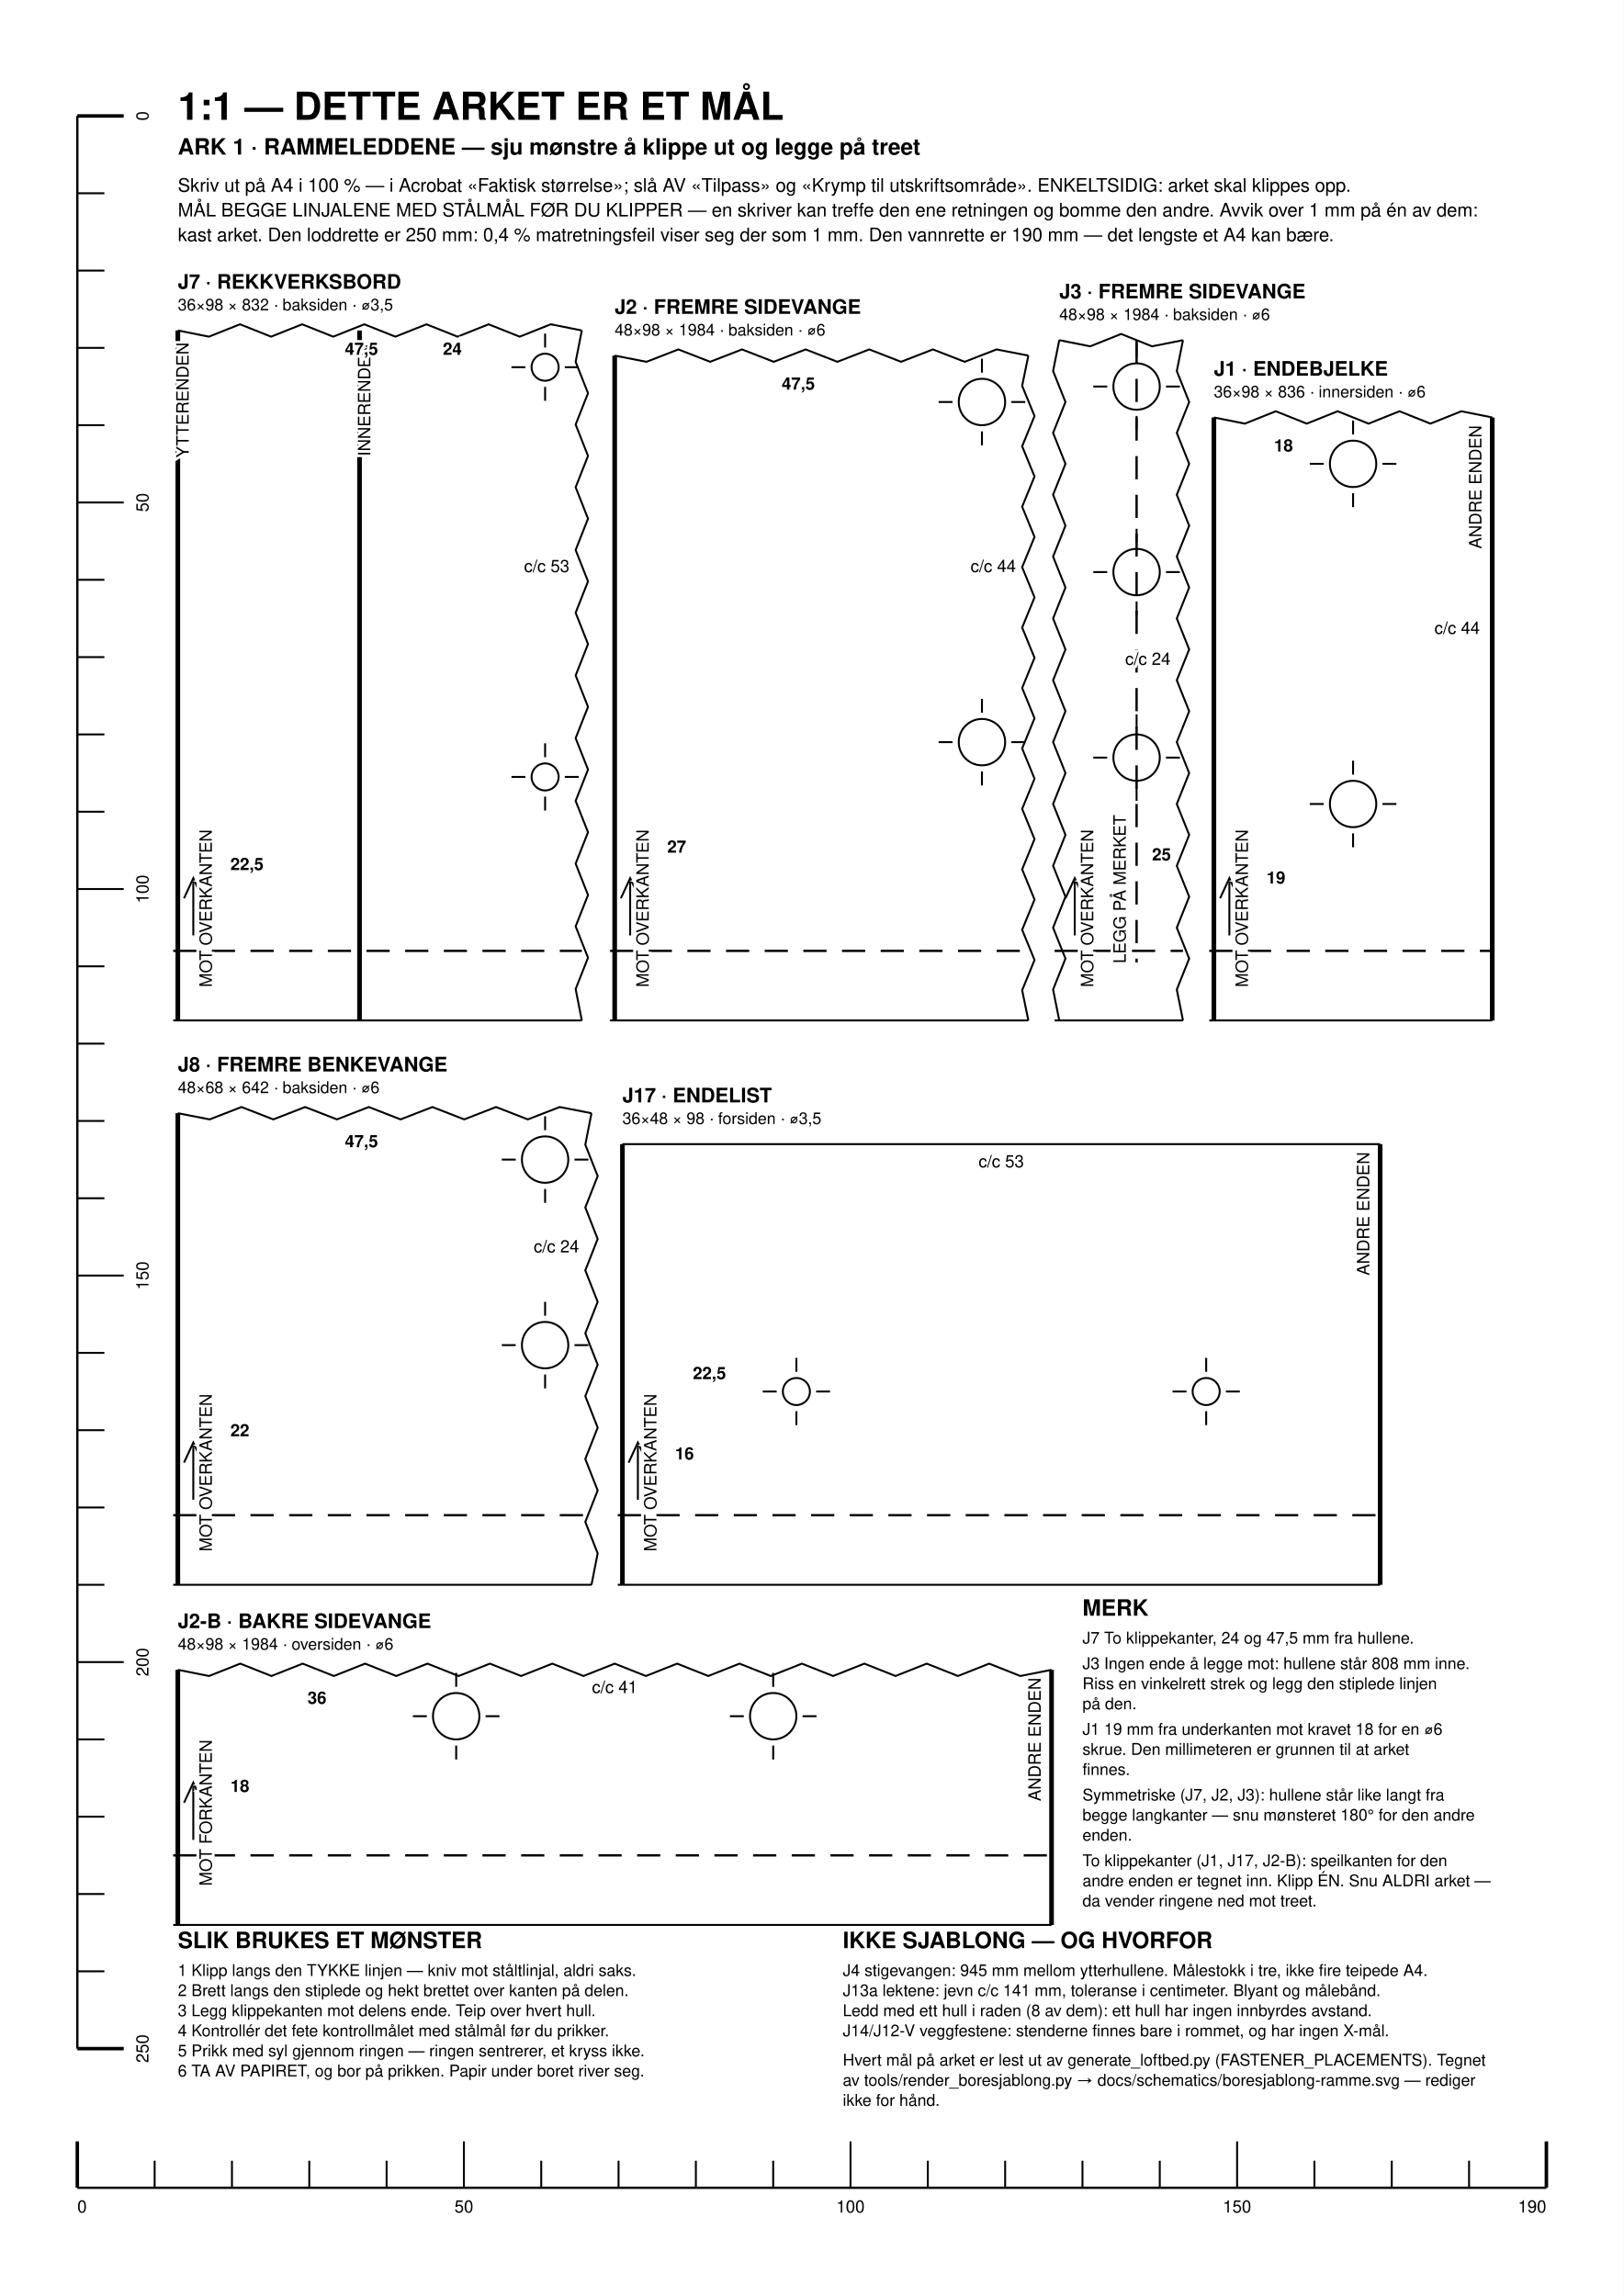
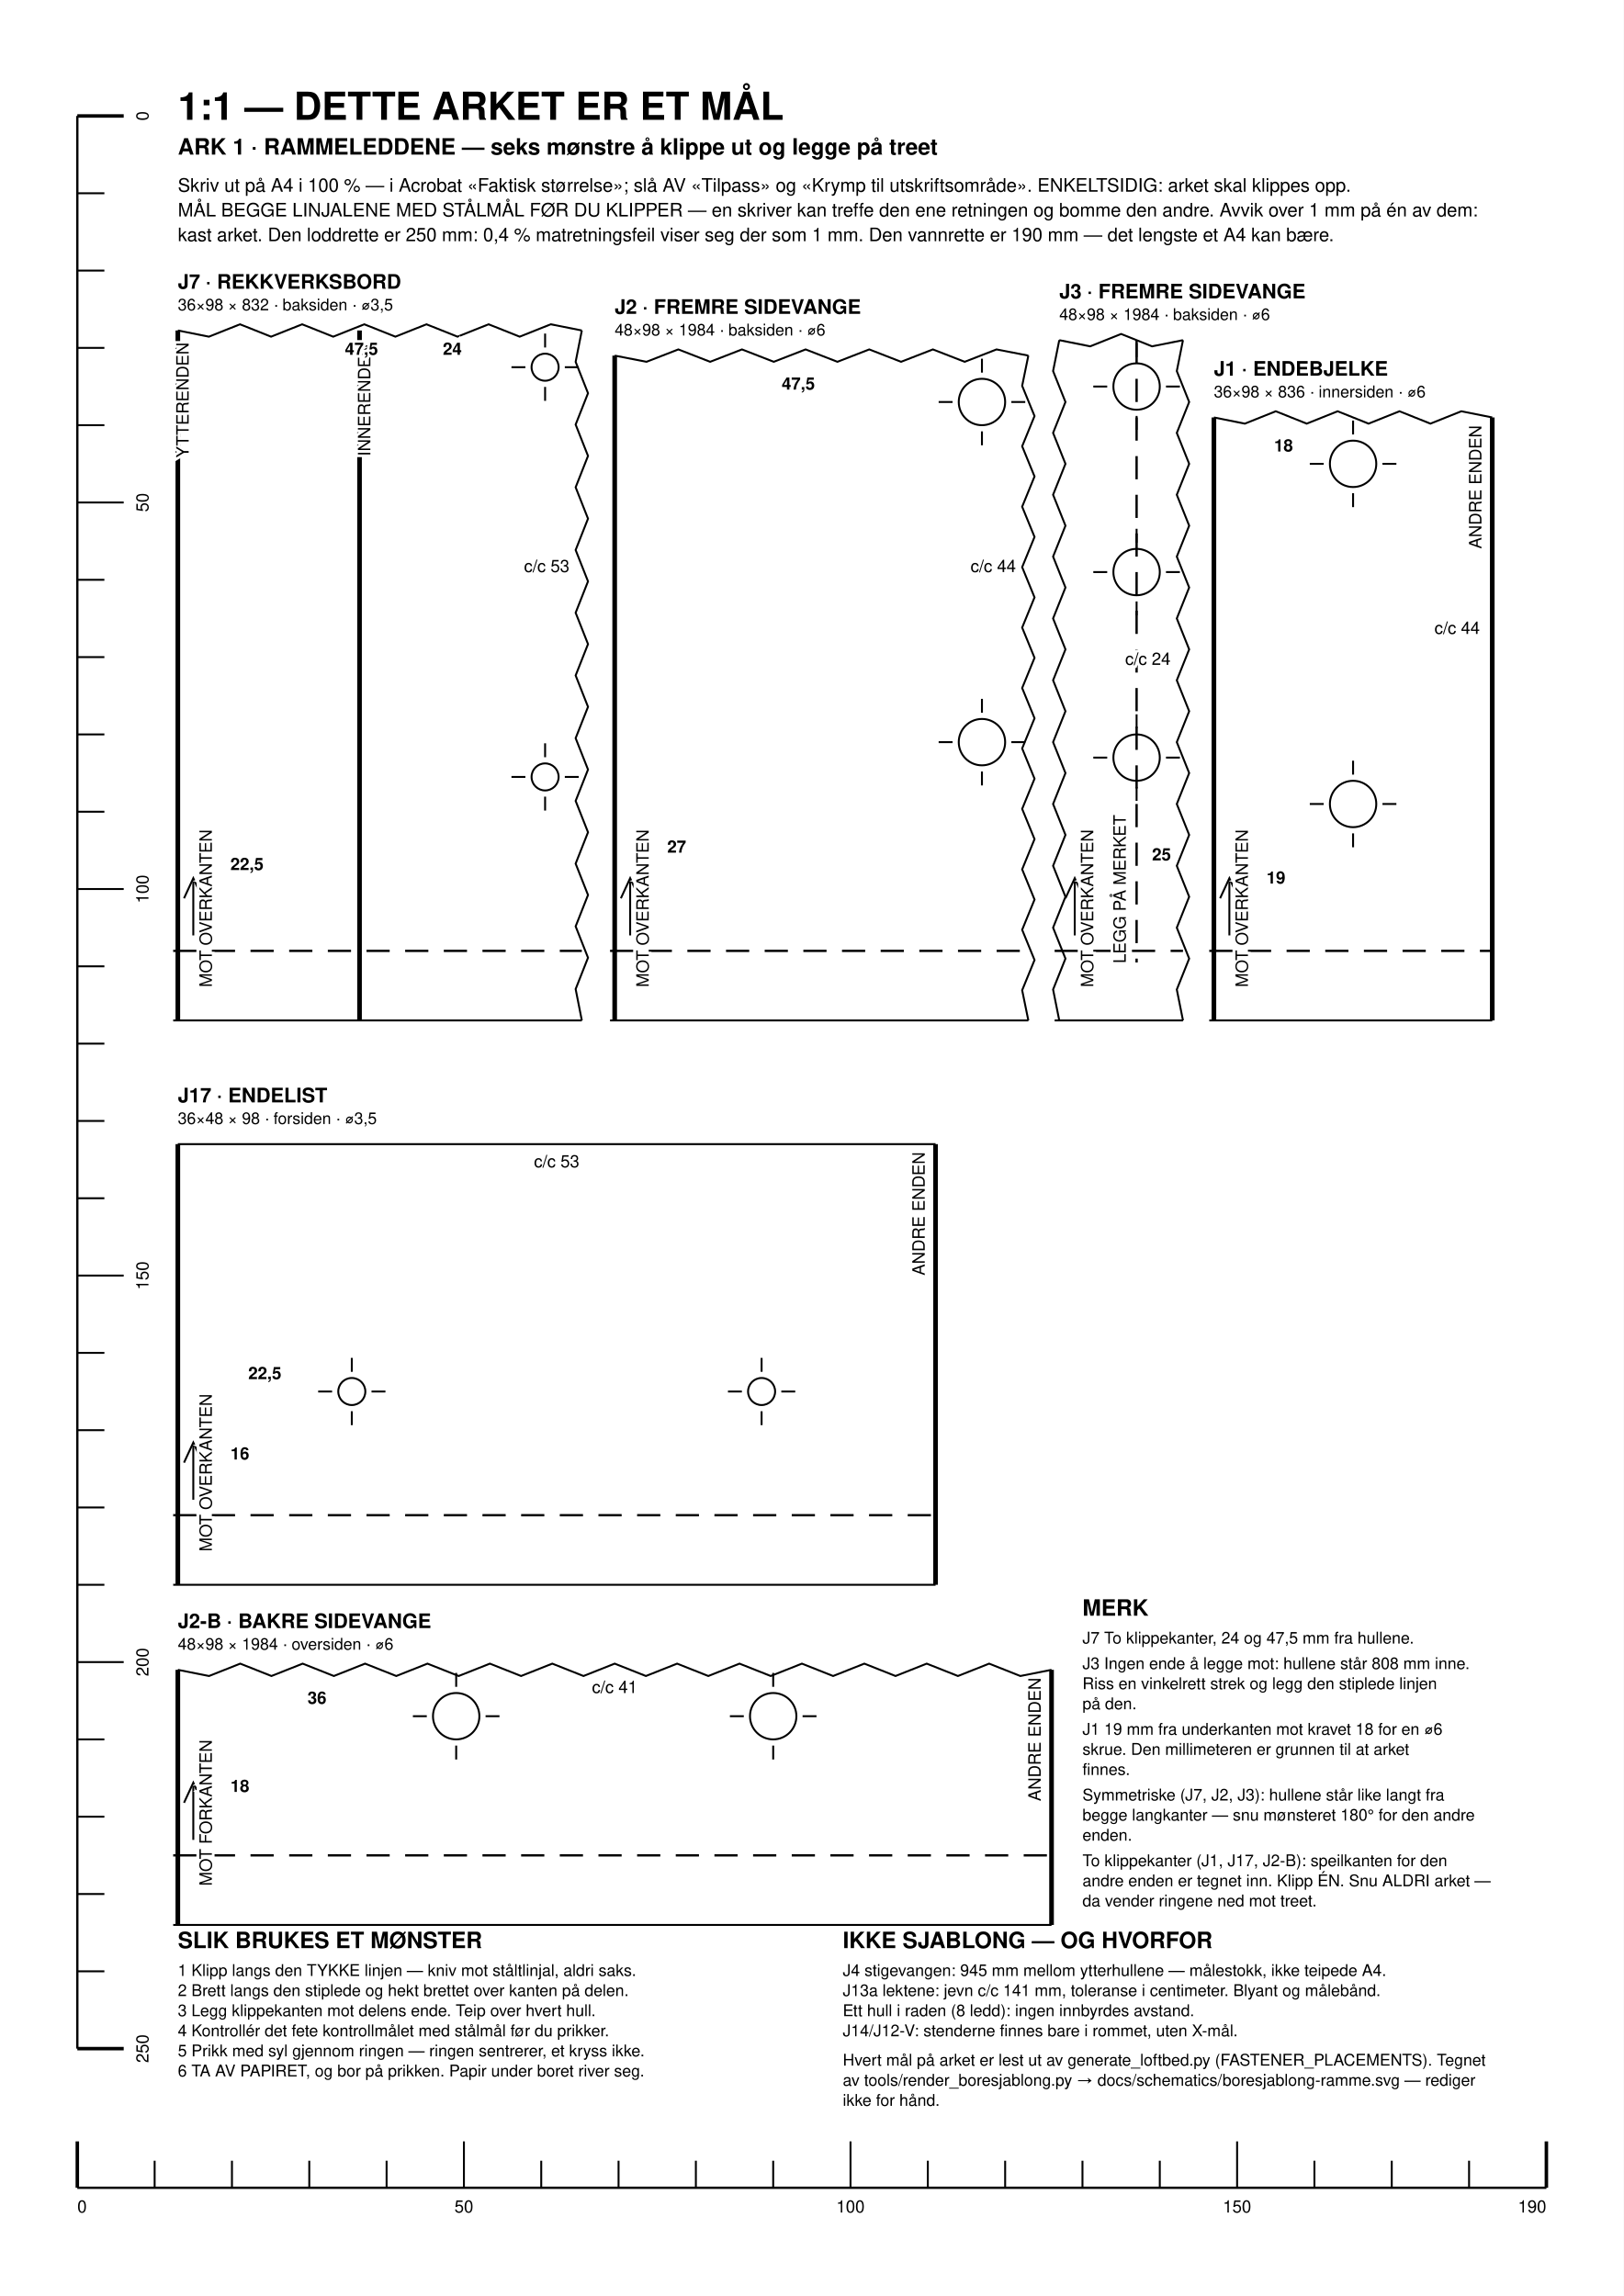
<svg xmlns="http://www.w3.org/2000/svg" viewBox="0 0 210 297" width="210mm" height="297mm">
  <defs>
    <marker id="aE" markerWidth="13" markerHeight="10" refX="12" refY="4.5" orient="auto">
      <path d="M0,0 L12,4.5 L0,9 z" fill="#000" />
    </marker>
    <marker id="aS" markerWidth="13" markerHeight="10" refX="1" refY="4.5" orient="auto">
      <path d="M12,0 L0,4.5 L12,9 z" fill="#000" />
    </marker>
    <pattern id="hatch" width="1.4" height="1.4" patternUnits="userSpaceOnUse" patternTransform="rotate(45)">
      <rect width="1.4" height="1.4" fill="#dcdcdc" />
      <line x1="0" y1="0" x2="0" y2="1.4" stroke="#000" stroke-width="0.17" />
    </pattern>
  </defs>
  <style>
    svg  { background:#fff; }
    text { font-family:Helvetica,Arial,sans-serif; fill:#000;
           font-size:2.2px; }
    .ttl { font-size:5px; font-weight:bold; }
    .sub { font-size:2.6px; }
    .pt  { font-size:3.1px; font-weight:bold; }
    .big { font-size:2.7px; font-weight:bold; }
    .sml { font-size:2.2px; }
    .tiny{ font-size:1.9px; }
    .tinyh{ font-size:1.9px; paint-order:stroke; stroke:#fff;
           stroke-width:0.6px; }
    .smh { font-size:2.2px; paint-order:stroke; stroke:#fff;
           stroke-width:0.6px; }
    .dm  { font-size:2.3px; }
    .dmh { font-size:2.3px; paint-order:stroke; stroke:#fff;
           stroke-width:0.6px; }
    .leg { font-size:2.6px; font-weight:bold; }
    .jl  { font-size:2.7px; font-weight:bold; paint-order:stroke;
           stroke:#fff; stroke-width:0.6px; }
    .wood{ fill:url(#hatch); stroke:#000; stroke-width:0.26; }
    .mate{ fill:#c4c4c4; stroke:#000; stroke-width:0.3; }
    .brd { fill:#ececec; stroke:#000; stroke-width:0.26; }
    .plain{ fill:#fff; stroke:#000; stroke-width:0.26; }
    .gho { fill:none; stroke:#000; stroke-width:0.17;
           stroke-dasharray:1.09 0.68; }
    .ctr { fill:none; stroke:#000; stroke-width:0.11;
           stroke-dasharray:0.9 0.3
           0.15 0.3; }
    .dot { fill:none; stroke:#000; stroke-width:0.18;
           stroke-dasharray:0.06 0.45;
           stroke-linecap:round; }
    .dim { fill:none; stroke:#000; stroke-width:0.14; }
    .ext { fill:none; stroke:#000; stroke-width:0.09; }
    .ldr { fill:none; stroke:#000; stroke-width:0.15; }
    .brk { fill:none; stroke:#000; stroke-width:0.2; }
    .cut { fill:none; stroke:#000; stroke-width:0.26; }
    .scr { fill:#fff; stroke:#000; stroke-width:0.18; }
    .scrd{ fill:none; stroke:#000; stroke-width:0.18;
           stroke-dasharray:0.88 0.57; }
    .pic { fill:none; stroke:#000; stroke-width:0.26;
           stroke-linecap:round; stroke-linejoin:round; }
    .picf{ fill:#fff; stroke:#000; stroke-width:0.26;
           stroke-linecap:round; stroke-linejoin:round; }
    .pic2{ fill:none; stroke:#000; stroke-width:0.16;
           stroke-linecap:round; stroke-linejoin:round; }
    .fld { fill:none; stroke:#000; stroke-width:0.16; }
    .era { fill:none; stroke:#fff; stroke-width:0.26; }
  </style>
  <style>
    .rul { fill:none; stroke:#000; stroke-width:0.3;
           stroke-linecap:butt; }
    .tk  { fill:none; stroke:#000; stroke-width:0.25;
           stroke-linecap:butt; }
    .tkb { fill:none; stroke:#000; stroke-width:0.45;
           stroke-linecap:butt; }
    .ring{ fill:none; stroke:#000; stroke-width:0.25; }
    .fold{ fill:none; stroke:#000; stroke-width:0.3;
           stroke-dasharray:3 2; }
    .knife{ fill:none; stroke:#000; stroke-width:0.6;
           stroke-linecap:butt; }
    .edge{ fill:none; stroke:#000; stroke-width:0.25; }
    .fig { font-size:2.2px; paint-order:stroke; stroke:#fff; stroke-width:0.7px; }
    .figb { font-size:2.2px; font-weight:bold; paint-order:stroke; stroke:#fff; stroke-width:0.7px; }
    .nm { font-size:2.6px; font-weight:bold; }
    .nm2 { font-size:2.1px; }
    .body { font-size:2.4px; }
    .head { font-size:5px; font-weight:bold; }
    .sect { font-size:2.9px; font-weight:bold; }
    .note { font-size:2.1px; }
  </style>
  <rect x="0" y="0" width="210" height="297" fill="#ffffff" />
  <text x="23" y="15.5" class="head" text-anchor="start">1:1 — DETTE ARKET ER ET MÅL</text>
-   <text x="23" y="20" class="sect" text-anchor="start">ARK 1 · RAMMELEDDENE — sju mønstre å klippe ut og legge på treet</text>
+   <text x="23" y="20" class="sect" text-anchor="start">ARK 1 · RAMMELEDDENE — seks mønstre å klippe ut og legge på treet</text>
  <text x="23" y="24.8" class="body" text-anchor="start">Skriv ut på A4 i 100 % — i Acrobat «Faktisk størrelse»; slå AV «Tilpass» og «Krymp til utskriftsområde». ENKELTSIDIG: arket skal klippes opp.</text>
  <text x="23" y="28" class="body" text-anchor="start">MÅL BEGGE LINJALENE MED STÅLMÅL FØR DU KLIPPER — en skriver kan treffe den ene retningen og bomme den andre. Avvik over 1 mm på én av dem:</text>
  <text x="23" y="31.2" class="body" text-anchor="start">kast arket. Den loddrette er 250 mm: 0,4 % matretningsfeil viser seg der som 1 mm. Den vannrette er 190 mm — det lengste et A4 kan bære.</text>
  <line x1="10" y1="283" x2="200" y2="283" class="rul" />
  <line x1="10" y1="283" x2="10" y2="277" class="tkb" />
  <text x="10" y="286.2" class="fig" text-anchor="start">0</text>
  <line x1="20" y1="283" x2="20" y2="279.5" class="tk" />
  <line x1="30" y1="283" x2="30" y2="279.5" class="tk" />
  <line x1="40" y1="283" x2="40" y2="279.5" class="tk" />
  <line x1="50" y1="283" x2="50" y2="279.5" class="tk" />
  <line x1="60" y1="283" x2="60" y2="277" class="tk" />
  <text x="60" y="286.2" class="fig" text-anchor="middle">50</text>
  <line x1="70" y1="283" x2="70" y2="279.5" class="tk" />
  <line x1="80" y1="283" x2="80" y2="279.5" class="tk" />
  <line x1="90" y1="283" x2="90" y2="279.5" class="tk" />
  <line x1="100" y1="283" x2="100" y2="279.5" class="tk" />
  <line x1="110" y1="283" x2="110" y2="277" class="tk" />
  <text x="110" y="286.2" class="fig" text-anchor="middle">100</text>
  <line x1="120" y1="283" x2="120" y2="279.5" class="tk" />
  <line x1="130" y1="283" x2="130" y2="279.5" class="tk" />
  <line x1="140" y1="283" x2="140" y2="279.5" class="tk" />
  <line x1="150" y1="283" x2="150" y2="279.5" class="tk" />
  <line x1="160" y1="283" x2="160" y2="277" class="tk" />
  <text x="160" y="286.2" class="fig" text-anchor="middle">150</text>
  <line x1="170" y1="283" x2="170" y2="279.5" class="tk" />
  <line x1="180" y1="283" x2="180" y2="279.5" class="tk" />
  <line x1="190" y1="283" x2="190" y2="279.5" class="tk" />
  <line x1="200" y1="283" x2="200" y2="277" class="tkb" />
  <text x="200" y="286.2" class="fig" text-anchor="end">190</text>
  <line x1="10" y1="15" x2="10" y2="265" class="rul" />
  <line x1="10" y1="15" x2="16" y2="15" class="tkb" />
  <text x="19.2" y="15" class="fig" text-anchor="middle" transform="rotate(-90 19.2 15)">0</text>
  <line x1="10" y1="25" x2="13.5" y2="25" class="tk" />
  <line x1="10" y1="35" x2="13.5" y2="35" class="tk" />
  <line x1="10" y1="45" x2="13.5" y2="45" class="tk" />
  <line x1="10" y1="55" x2="13.5" y2="55" class="tk" />
  <line x1="10" y1="65" x2="16" y2="65" class="tk" />
  <text x="19.2" y="65" class="fig" text-anchor="middle" transform="rotate(-90 19.2 65)">50</text>
  <line x1="10" y1="75" x2="13.5" y2="75" class="tk" />
  <line x1="10" y1="85" x2="13.5" y2="85" class="tk" />
  <line x1="10" y1="95" x2="13.5" y2="95" class="tk" />
  <line x1="10" y1="105" x2="13.5" y2="105" class="tk" />
  <line x1="10" y1="115" x2="16" y2="115" class="tk" />
  <text x="19.2" y="115" class="fig" text-anchor="middle" transform="rotate(-90 19.2 115)">100</text>
  <line x1="10" y1="125" x2="13.5" y2="125" class="tk" />
  <line x1="10" y1="135" x2="13.5" y2="135" class="tk" />
  <line x1="10" y1="145" x2="13.5" y2="145" class="tk" />
  <line x1="10" y1="155" x2="13.5" y2="155" class="tk" />
  <line x1="10" y1="165" x2="16" y2="165" class="tk" />
  <text x="19.2" y="165" class="fig" text-anchor="middle" transform="rotate(-90 19.2 165)">150</text>
  <line x1="10" y1="175" x2="13.5" y2="175" class="tk" />
  <line x1="10" y1="185" x2="13.5" y2="185" class="tk" />
  <line x1="10" y1="195" x2="13.5" y2="195" class="tk" />
  <line x1="10" y1="205" x2="13.5" y2="205" class="tk" />
  <line x1="10" y1="215" x2="16" y2="215" class="tk" />
  <text x="19.2" y="215" class="fig" text-anchor="middle" transform="rotate(-90 19.2 215)">200</text>
  <line x1="10" y1="225" x2="13.5" y2="225" class="tk" />
  <line x1="10" y1="235" x2="13.5" y2="235" class="tk" />
  <line x1="10" y1="245" x2="13.5" y2="245" class="tk" />
  <line x1="10" y1="255" x2="13.5" y2="255" class="tk" />
  <line x1="10" y1="265" x2="16" y2="265" class="tkb" />
  <text x="19.2" y="265" class="fig" text-anchor="middle" transform="rotate(-90 19.2 265)">250</text>
  <line x1="22.4" y1="123" x2="75.25" y2="123" class="fold" />
  <line x1="22.4" y1="132" x2="75.25" y2="132" class="edge" />
  <line x1="23" y1="42.75" x2="23" y2="132" class="knife" />
  <text x="24.4" y="51.75" class="fig" text-anchor="middle" transform="rotate(-90 24.4 51.75)">YTTERENDEN</text>
  <line x1="46.5" y1="42.75" x2="46.5" y2="132" class="knife" />
  <text x="47.9" y="51.75" class="fig" text-anchor="middle" transform="rotate(-90 47.9 51.75)">INNERENDEN</text>
  <polyline points="23,42.75 27.019,43.55 31.038,41.95 35.058,43.55 39.077,41.95 43.096,43.55 47.115,41.95 51.135,43.55 55.154,41.95 59.173,43.55 63.192,41.95 67.212,43.55 71.231,41.95 75.25,42.75" class="edge" />
  <polyline points="75.25,42.75 74.45,46.807 76.05,50.864 74.45,54.92 76.05,58.977 74.45,63.034 76.05,67.091 74.45,71.148 76.05,75.205 74.45,79.261 76.05,83.318 74.45,87.375 76.05,91.432 74.45,95.489 76.05,99.545 74.45,103.602 76.05,107.659 74.45,111.716 76.05,115.773 74.45,119.83 76.05,123.886 74.45,127.943 75.25,132" class="edge" />
  <circle cx="70.5" cy="100.5" r="1.75" class="ring" />
  <line x1="73.05" y1="100.5" x2="74.85" y2="100.5" class="tk" />
  <line x1="67.95" y1="100.5" x2="66.15" y2="100.5" class="tk" />
  <line x1="70.5" y1="103.05" x2="70.5" y2="104.85" class="tk" />
  <line x1="70.5" y1="97.95" x2="70.5" y2="96.15" class="tk" />
  <circle cx="70.5" cy="47.5" r="1.75" class="ring" />
  <line x1="73.05" y1="47.5" x2="74.85" y2="47.5" class="tk" />
  <line x1="67.95" y1="47.5" x2="66.15" y2="47.5" class="tk" />
  <line x1="70.5" y1="50.05" x2="70.5" y2="51.85" class="tk" />
  <line x1="70.5" y1="44.95" x2="70.5" y2="43.15" class="tk" />
  <text x="29.8" y="112.55" class="figb" text-anchor="start">22,5</text>
  <text x="46.75" y="45.9" class="figb" text-anchor="middle">47,5</text>
  <text x="58.5" y="45.9" class="figb" text-anchor="middle">24</text>
  <text x="73.65" y="74" class="fig" text-anchor="end">c/c 53</text>
  <line x1="25" y1="121" x2="25" y2="114" class="tk" />
  <polyline points="23.8,116.2 25,113.6 26.2,116.2" class="tk" />
  <text x="27.4" y="117.5" class="fig" text-anchor="middle" transform="rotate(-90 27.4 117.5)">MOT OVERKANTEN</text>
  <text x="23" y="37.35" class="nm" text-anchor="start">J7 · REKKVERKSBORD</text>
  <text x="23" y="40.15" class="nm2" text-anchor="start">36×98 × 832 · baksiden · ⌀3,5</text>
  <line x1="78.9" y1="123" x2="133" y2="123" class="fold" />
  <line x1="78.9" y1="132" x2="133" y2="132" class="edge" />
  <line x1="79.5" y1="46" x2="79.5" y2="132" class="knife" />
  <polyline points="79.5,46 83.615,46.8 87.731,45.2 91.846,46.8 95.962,45.2 100.077,46.8 104.192,45.2 108.308,46.8 112.423,45.2 116.538,46.8 120.654,45.2 124.769,46.8 128.885,45.2 133,46" class="edge" />
  <polyline points="133,46 132.2,49.909 133.8,53.818 132.2,57.727 133.8,61.636 132.2,65.545 133.8,69.455 132.2,73.364 133.8,77.273 132.2,81.182 133.8,85.091 132.2,89 133.8,92.909 132.2,96.818 133.8,100.727 132.2,104.636 133.8,108.545 132.2,112.455 133.8,116.364 132.2,120.273 133.8,124.182 132.2,128.091 133,132" class="edge" />
  <circle cx="127" cy="96" r="3" class="ring" />
  <line x1="130.8" y1="96" x2="132.6" y2="96" class="tk" />
  <line x1="123.2" y1="96" x2="121.4" y2="96" class="tk" />
  <line x1="127" y1="99.8" x2="127" y2="101.6" class="tk" />
  <line x1="127" y1="92.2" x2="127" y2="90.4" class="tk" />
  <circle cx="127" cy="52" r="3" class="ring" />
  <line x1="130.8" y1="52" x2="132.6" y2="52" class="tk" />
  <line x1="123.2" y1="52" x2="121.4" y2="52" class="tk" />
  <line x1="127" y1="55.8" x2="127" y2="57.6" class="tk" />
  <line x1="127" y1="48.2" x2="127" y2="46.4" class="tk" />
  <text x="86.3" y="110.3" class="figb" text-anchor="start">27</text>
  <text x="103.25" y="50.4" class="figb" text-anchor="middle">47,5</text>
  <text x="131.4" y="74" class="fig" text-anchor="end">c/c 44</text>
  <line x1="81.5" y1="121" x2="81.5" y2="114" class="tk" />
  <polyline points="80.3,116.2 81.5,113.6 82.7,116.2" class="tk" />
  <text x="83.9" y="117.5" class="fig" text-anchor="middle" transform="rotate(-90 83.9 117.5)">MOT OVERKANTEN</text>
  <text x="79.5" y="40.6" class="nm" text-anchor="start">J2 · FREMRE SIDEVANGE</text>
  <text x="79.5" y="43.4" class="nm2" text-anchor="start">48×98 × 1984 · baksiden · ⌀6</text>
  <line x1="136.4" y1="123" x2="153" y2="123" class="fold" />
  <line x1="136.4" y1="132" x2="153" y2="132" class="edge" />
  <line x1="147" y1="44" x2="147" y2="124.5" class="fold" />
  <polyline points="137,44 136.2,48 137.8,52 136.2,56 137.8,60 136.2,64 137.8,68 136.2,72 137.8,76 136.2,80 137.8,84 136.2,88 137.8,92 136.2,96 137.8,100 136.2,104 137.8,108 136.2,112 137.8,116 136.2,120 137.8,124 136.2,128 137,132" class="edge" />
  <text x="145.6" y="115" class="fig" text-anchor="middle" transform="rotate(-90 145.6 115)">LEGG PÅ MERKET</text>
  <polyline points="137,44 141,44.8 145,43.2 149,44.8 153,44" class="edge" />
  <polyline points="153,44 152.2,48 153.8,52 152.2,56 153.8,60 152.2,64 153.8,68 152.2,72 153.8,76 152.2,80 153.8,84 152.2,88 153.8,92 152.2,96 153.8,100 152.2,104 153.8,108 152.2,112 153.8,116 152.2,120 153.8,124 152.2,128 153,132" class="edge" />
  <circle cx="147" cy="98" r="3" class="ring" />
  <line x1="150.8" y1="98" x2="152.6" y2="98" class="tk" />
  <line x1="143.2" y1="98" x2="141.4" y2="98" class="tk" />
  <line x1="147" y1="101.8" x2="147" y2="103.6" class="tk" />
  <line x1="147" y1="94.2" x2="147" y2="92.4" class="tk" />
  <circle cx="147" cy="74" r="3" class="ring" />
  <line x1="150.8" y1="74" x2="152.6" y2="74" class="tk" />
  <line x1="143.2" y1="74" x2="141.4" y2="74" class="tk" />
  <line x1="147" y1="77.8" x2="147" y2="79.6" class="tk" />
  <line x1="147" y1="70.2" x2="147" y2="68.4" class="tk" />
  <circle cx="147" cy="50" r="3" class="ring" />
  <line x1="150.8" y1="50" x2="152.6" y2="50" class="tk" />
  <line x1="143.2" y1="50" x2="141.4" y2="50" class="tk" />
  <line x1="147" y1="53.8" x2="147" y2="55.6" class="tk" />
  <line x1="147" y1="46.2" x2="147" y2="44.4" class="tk" />
  <text x="149" y="111.3" class="figb" text-anchor="start">25</text>
  <text x="151.4" y="86" class="fig" text-anchor="end">c/c 24</text>
  <line x1="139" y1="121" x2="139" y2="114" class="tk" />
  <polyline points="137.8,116.2 139,113.6 140.2,116.2" class="tk" />
  <text x="141.4" y="117.5" class="fig" text-anchor="middle" transform="rotate(-90 141.4 117.5)">MOT OVERKANTEN</text>
  <text x="137" y="38.6" class="nm" text-anchor="start">J3 · FREMRE SIDEVANGE</text>
  <text x="137" y="41.4" class="nm2" text-anchor="start">48×98 × 1984 · baksiden · ⌀6</text>
  <line x1="156.4" y1="123" x2="193" y2="123" class="fold" />
  <line x1="156.4" y1="132" x2="193" y2="132" class="edge" />
  <line x1="157" y1="54" x2="157" y2="132" class="knife" />
  <line x1="193" y1="54" x2="193" y2="132" class="knife" />
  <text x="191.6" y="63" class="fig" text-anchor="middle" transform="rotate(-90 191.6 63)">ANDRE ENDEN</text>
  <polyline points="157,54 161,54.8 165,53.2 169,54.8 173,53.2 177,54.8 181,53.2 185,54.8 189,53.2 193,54" class="edge" />
  <circle cx="175" cy="104" r="3" class="ring" />
  <line x1="178.8" y1="104" x2="180.6" y2="104" class="tk" />
  <line x1="171.2" y1="104" x2="169.4" y2="104" class="tk" />
  <line x1="175" y1="107.8" x2="175" y2="109.6" class="tk" />
  <line x1="175" y1="100.2" x2="175" y2="98.4" class="tk" />
  <circle cx="175" cy="60" r="3" class="ring" />
  <line x1="178.8" y1="60" x2="180.6" y2="60" class="tk" />
  <line x1="171.2" y1="60" x2="169.4" y2="60" class="tk" />
  <line x1="175" y1="63.8" x2="175" y2="65.6" class="tk" />
  <line x1="175" y1="56.2" x2="175" y2="54.4" class="tk" />
  <text x="163.8" y="114.3" class="figb" text-anchor="start">19</text>
  <text x="166" y="58.4" class="figb" text-anchor="middle">18</text>
  <text x="191.4" y="82" class="fig" text-anchor="end">c/c 44</text>
  <line x1="159" y1="121" x2="159" y2="114" class="tk" />
  <polyline points="157.8,116.2 159,113.6 160.2,116.2" class="tk" />
  <text x="161.4" y="117.5" class="fig" text-anchor="middle" transform="rotate(-90 161.4 117.5)">MOT OVERKANTEN</text>
  <text x="157" y="48.6" class="nm" text-anchor="start">J1 · ENDEBJELKE</text>
  <text x="157" y="51.4" class="nm2" text-anchor="start">36×98 × 836 · innersiden · ⌀6</text>
-   <line x1="22.4" y1="196" x2="76.5" y2="196" class="fold" />
-   <line x1="22.4" y1="205" x2="76.5" y2="205" class="edge" />
-   <line x1="23" y1="144" x2="23" y2="205" class="knife" />
-   <polyline points="23,144 27.115,144.8 31.231,143.2 35.346,144.8 39.462,143.2 43.577,144.8 47.692,143.2 51.808,144.8 55.923,143.2 60.038,144.8 64.154,143.2 68.269,144.8 72.385,143.2 76.5,144" class="edge" />
-   <polyline points="76.5,144 75.7,148.067 77.3,152.133 75.7,156.2 77.3,160.267 75.7,164.333 77.3,168.4 75.7,172.467 77.3,176.533 75.7,180.6 77.3,184.667 75.7,188.733 77.3,192.8 75.7,196.867 77.3,200.933 76.5,205" class="edge" />
-   <circle cx="70.5" cy="174" r="3" class="ring" />
-   <line x1="74.3" y1="174" x2="76.1" y2="174" class="tk" />
-   <line x1="66.7" y1="174" x2="64.9" y2="174" class="tk" />
-   <line x1="70.5" y1="177.8" x2="70.5" y2="179.6" class="tk" />
-   <line x1="70.5" y1="170.2" x2="70.5" y2="168.4" class="tk" />
-   <circle cx="70.5" cy="150" r="3" class="ring" />
-   <line x1="74.3" y1="150" x2="76.1" y2="150" class="tk" />
-   <line x1="66.7" y1="150" x2="64.9" y2="150" class="tk" />
-   <line x1="70.5" y1="153.8" x2="70.5" y2="155.6" class="tk" />
-   <line x1="70.5" y1="146.2" x2="70.5" y2="144.4" class="tk" />
-   <text x="29.8" y="185.8" class="figb" text-anchor="start">22</text>
-   <text x="46.75" y="148.4" class="figb" text-anchor="middle">47,5</text>
-   <text x="74.9" y="162" class="fig" text-anchor="end">c/c 24</text>
+   <line x1="22.4" y1="196" x2="121" y2="196" class="fold" />
+   <line x1="22.4" y1="205" x2="121" y2="205" class="edge" />
+   <line x1="23" y1="148" x2="23" y2="205" class="knife" />
+   <line x1="121" y1="148" x2="121" y2="205" class="knife" />
+   <text x="119.6" y="157" class="fig" text-anchor="middle" transform="rotate(-90 119.6 157)">ANDRE ENDEN</text>
+   <line x1="23" y1="148" x2="121" y2="148" class="edge" />
+   <circle cx="45.5" cy="180" r="1.75" class="ring" />
+   <line x1="48.05" y1="180" x2="49.85" y2="180" class="tk" />
+   <line x1="42.95" y1="180" x2="41.15" y2="180" class="tk" />
+   <line x1="45.5" y1="182.55" x2="45.5" y2="184.35" class="tk" />
+   <line x1="45.5" y1="177.45" x2="45.5" y2="175.65" class="tk" />
+   <circle cx="98.5" cy="180" r="1.75" class="ring" />
+   <line x1="101.05" y1="180" x2="102.85" y2="180" class="tk" />
+   <line x1="95.95" y1="180" x2="94.15" y2="180" class="tk" />
+   <line x1="98.5" y1="182.55" x2="98.5" y2="184.35" class="tk" />
+   <line x1="98.5" y1="177.45" x2="98.5" y2="175.65" class="tk" />
+   <text x="29.8" y="188.8" class="figb" text-anchor="start">16</text>
+   <text x="34.25" y="178.4" class="figb" text-anchor="middle">22,5</text>
+   <text x="72" y="151" class="fig" text-anchor="middle">c/c 53</text>
  <line x1="25" y1="194" x2="25" y2="187" class="tk" />
  <polyline points="23.8,189.2 25,186.6 26.2,189.2" class="tk" />
  <text x="27.4" y="190.5" class="fig" text-anchor="middle" transform="rotate(-90 27.4 190.5)">MOT OVERKANTEN</text>
-   <text x="23" y="138.6" class="nm" text-anchor="start">J8 · FREMRE BENKEVANGE</text>
-   <text x="23" y="141.4" class="nm2" text-anchor="start">48×68 × 642 · baksiden · ⌀6</text>
-   <line x1="79.9" y1="196" x2="178.5" y2="196" class="fold" />
-   <line x1="79.9" y1="205" x2="178.5" y2="205" class="edge" />
-   <line x1="80.5" y1="148" x2="80.5" y2="205" class="knife" />
-   <line x1="178.5" y1="148" x2="178.5" y2="205" class="knife" />
-   <text x="177.1" y="157" class="fig" text-anchor="middle" transform="rotate(-90 177.1 157)">ANDRE ENDEN</text>
-   <line x1="80.5" y1="148" x2="178.5" y2="148" class="edge" />
-   <circle cx="103" cy="180" r="1.75" class="ring" />
-   <line x1="105.55" y1="180" x2="107.35" y2="180" class="tk" />
-   <line x1="100.45" y1="180" x2="98.65" y2="180" class="tk" />
-   <line x1="103" y1="182.55" x2="103" y2="184.35" class="tk" />
-   <line x1="103" y1="177.45" x2="103" y2="175.65" class="tk" />
-   <circle cx="156" cy="180" r="1.75" class="ring" />
-   <line x1="158.55" y1="180" x2="160.35" y2="180" class="tk" />
-   <line x1="153.45" y1="180" x2="151.65" y2="180" class="tk" />
-   <line x1="156" y1="182.55" x2="156" y2="184.35" class="tk" />
-   <line x1="156" y1="177.45" x2="156" y2="175.65" class="tk" />
-   <text x="87.3" y="188.8" class="figb" text-anchor="start">16</text>
-   <text x="91.75" y="178.4" class="figb" text-anchor="middle">22,5</text>
-   <text x="129.5" y="151" class="fig" text-anchor="middle">c/c 53</text>
-   <line x1="82.5" y1="194" x2="82.5" y2="187" class="tk" />
-   <polyline points="81.3,189.2 82.5,186.6 83.7,189.2" class="tk" />
-   <text x="84.9" y="190.5" class="fig" text-anchor="middle" transform="rotate(-90 84.9 190.5)">MOT OVERKANTEN</text>
-   <text x="80.5" y="142.6" class="nm" text-anchor="start">J17 · ENDELIST</text>
-   <text x="80.5" y="145.4" class="nm2" text-anchor="start">36×48 × 98 · forsiden · ⌀3,5</text>
+   <text x="23" y="142.6" class="nm" text-anchor="start">J17 · ENDELIST</text>
+   <text x="23" y="145.4" class="nm2" text-anchor="start">36×48 × 98 · forsiden · ⌀3,5</text>
  <line x1="22.4" y1="240" x2="136" y2="240" class="fold" />
  <line x1="22.4" y1="249" x2="136" y2="249" class="edge" />
  <line x1="23" y1="216" x2="23" y2="249" class="knife" />
  <line x1="136" y1="216" x2="136" y2="249" class="knife" />
  <text x="134.6" y="225" class="fig" text-anchor="middle" transform="rotate(-90 134.6 225)">ANDRE ENDEN</text>
  <polyline points="23,216 27.036,216.8 31.071,215.2 35.107,216.8 39.143,215.2 43.179,216.8 47.214,215.2 51.25,216.8 55.286,215.2 59.321,216.8 63.357,215.2 67.393,216.8 71.429,215.2 75.464,216.8 79.5,215.2 83.536,216.8 87.571,215.2 91.607,216.8 95.643,215.2 99.679,216.8 103.714,215.2 107.75,216.8 111.786,215.2 115.821,216.8 119.857,215.2 123.893,216.8 127.929,215.2 131.964,216.8 136,216" class="edge" />
  <circle cx="59" cy="222" r="3" class="ring" />
  <line x1="62.8" y1="222" x2="64.6" y2="222" class="tk" />
  <line x1="55.2" y1="222" x2="53.4" y2="222" class="tk" />
  <line x1="59" y1="225.8" x2="59" y2="227.6" class="tk" />
  <line x1="59" y1="218.2" x2="59" y2="216.4" class="tk" />
  <circle cx="100" cy="222" r="3" class="ring" />
  <line x1="103.8" y1="222" x2="105.6" y2="222" class="tk" />
  <line x1="96.2" y1="222" x2="94.4" y2="222" class="tk" />
  <line x1="100" y1="225.8" x2="100" y2="227.6" class="tk" />
  <line x1="100" y1="218.2" x2="100" y2="216.4" class="tk" />
  <text x="29.8" y="231.8" class="figb" text-anchor="start">18</text>
  <text x="41" y="220.4" class="figb" text-anchor="middle">36</text>
  <text x="79.5" y="219" class="fig" text-anchor="middle">c/c 41</text>
  <line x1="25" y1="238" x2="25" y2="231" class="tk" />
  <polyline points="23.8,233.2 25,230.6 26.2,233.2" class="tk" />
  <text x="27.4" y="234.5" class="fig" text-anchor="middle" transform="rotate(-90 27.4 234.5)">MOT FORKANTEN</text>
  <text x="23" y="210.6" class="nm" text-anchor="start">J2-B · BAKRE SIDEVANGE</text>
  <text x="23" y="213.4" class="nm2" text-anchor="start">48×98 × 1984 · oversiden · ⌀6</text>
  <text x="140" y="209" class="sect" text-anchor="start">MERK</text>
  <text x="140" y="212.6" class="note" text-anchor="start">J7 To klippekanter, 24 og 47,5 mm fra hullene.</text>
  <text x="140" y="215.9" class="note" text-anchor="start">J3 Ingen ende å legge mot: hullene står 808 mm inne.</text>
  <text x="140" y="218.5" class="note" text-anchor="start">Riss en vinkelrett strek og legg den stiplede linjen</text>
  <text x="140" y="221.1" class="note" text-anchor="start">på den.</text>
  <text x="140" y="224.4" class="note" text-anchor="start">J1 19 mm fra underkanten mot kravet 18 for en ⌀6</text>
  <text x="140" y="227" class="note" text-anchor="start">skrue. Den millimeteren er grunnen til at arket</text>
  <text x="140" y="229.6" class="note" text-anchor="start">finnes.</text>
  <text x="140" y="232.9" class="note" text-anchor="start">Symmetriske (J7, J2, J3): hullene står like langt fra</text>
  <text x="140" y="235.5" class="note" text-anchor="start">begge langkanter — snu mønsteret 180° for den andre</text>
  <text x="140" y="238.1" class="note" text-anchor="start">enden.</text>
  <text x="140" y="241.4" class="note" text-anchor="start">To klippekanter (J1, J17, J2-B): speilkanten for den</text>
  <text x="140" y="244" class="note" text-anchor="start">andre enden er tegnet inn. Klipp ÉN. Snu ALDRI arket —</text>
  <text x="140" y="246.6" class="note" text-anchor="start">da vender ringene ned mot treet.</text>
  <text x="23" y="252" class="sect" text-anchor="start">SLIK BRUKES ET MØNSTER</text>
  <text x="23" y="255.6" class="note" text-anchor="start">1 Klipp langs den TYKKE linjen — kniv mot ståltlinjal, aldri saks.</text>
  <text x="23" y="258.2" class="note" text-anchor="start">2 Brett langs den stiplede og hekt brettet over kanten på delen.</text>
  <text x="23" y="260.8" class="note" text-anchor="start">3 Legg klippekanten mot delens ende. Teip over hvert hull.</text>
  <text x="23" y="263.4" class="note" text-anchor="start">4 Kontrollér det fete kontrollmålet med stålmål før du prikker.</text>
  <text x="23" y="266" class="note" text-anchor="start">5 Prikk med syl gjennom ringen — ringen sentrerer, et kryss ikke.</text>
  <text x="23" y="268.6" class="note" text-anchor="start">6 TA AV PAPIRET, og bor på prikken. Papir under boret river seg.</text>
  <text x="109" y="252" class="sect" text-anchor="start">IKKE SJABLONG — OG HVORFOR</text>
-   <text x="109" y="255.6" class="note" text-anchor="start">J4 stigevangen: 945 mm mellom ytterhullene. Målestokk i tre, ikke fire teipede A4.</text>
+   <text x="109" y="255.6" class="note" text-anchor="start">J4 stigevangen: 945 mm mellom ytterhullene — målestokk, ikke teipede A4.</text>
  <text x="109" y="258.2" class="note" text-anchor="start">J13a lektene: jevn c/c 141 mm, toleranse i centimeter. Blyant og målebånd.</text>
-   <text x="109" y="260.8" class="note" text-anchor="start">Ledd med ett hull i raden (8 av dem): ett hull har ingen innbyrdes avstand.</text>
-   <text x="109" y="263.4" class="note" text-anchor="start">J14/J12-V veggfestene: stenderne finnes bare i rommet, og har ingen X-mål.</text>
+   <text x="109" y="260.8" class="note" text-anchor="start">Ett hull i raden (8 ledd): ingen innbyrdes avstand.</text>
+   <text x="109" y="263.4" class="note" text-anchor="start">J14/J12-V: stenderne finnes bare i rommet, uten X-mål.</text>
  <text x="109" y="267.2" class="note" text-anchor="start">Hvert mål på arket er lest ut av generate_loftbed.py (FASTENER_PLACEMENTS). Tegnet</text>
  <text x="109" y="269.8" class="note" text-anchor="start">av tools/render_boresjablong.py → docs/schematics/boresjablong-ramme.svg — rediger</text>
  <text x="109" y="272.4" class="note" text-anchor="start">ikke for hånd.</text>
</svg>
